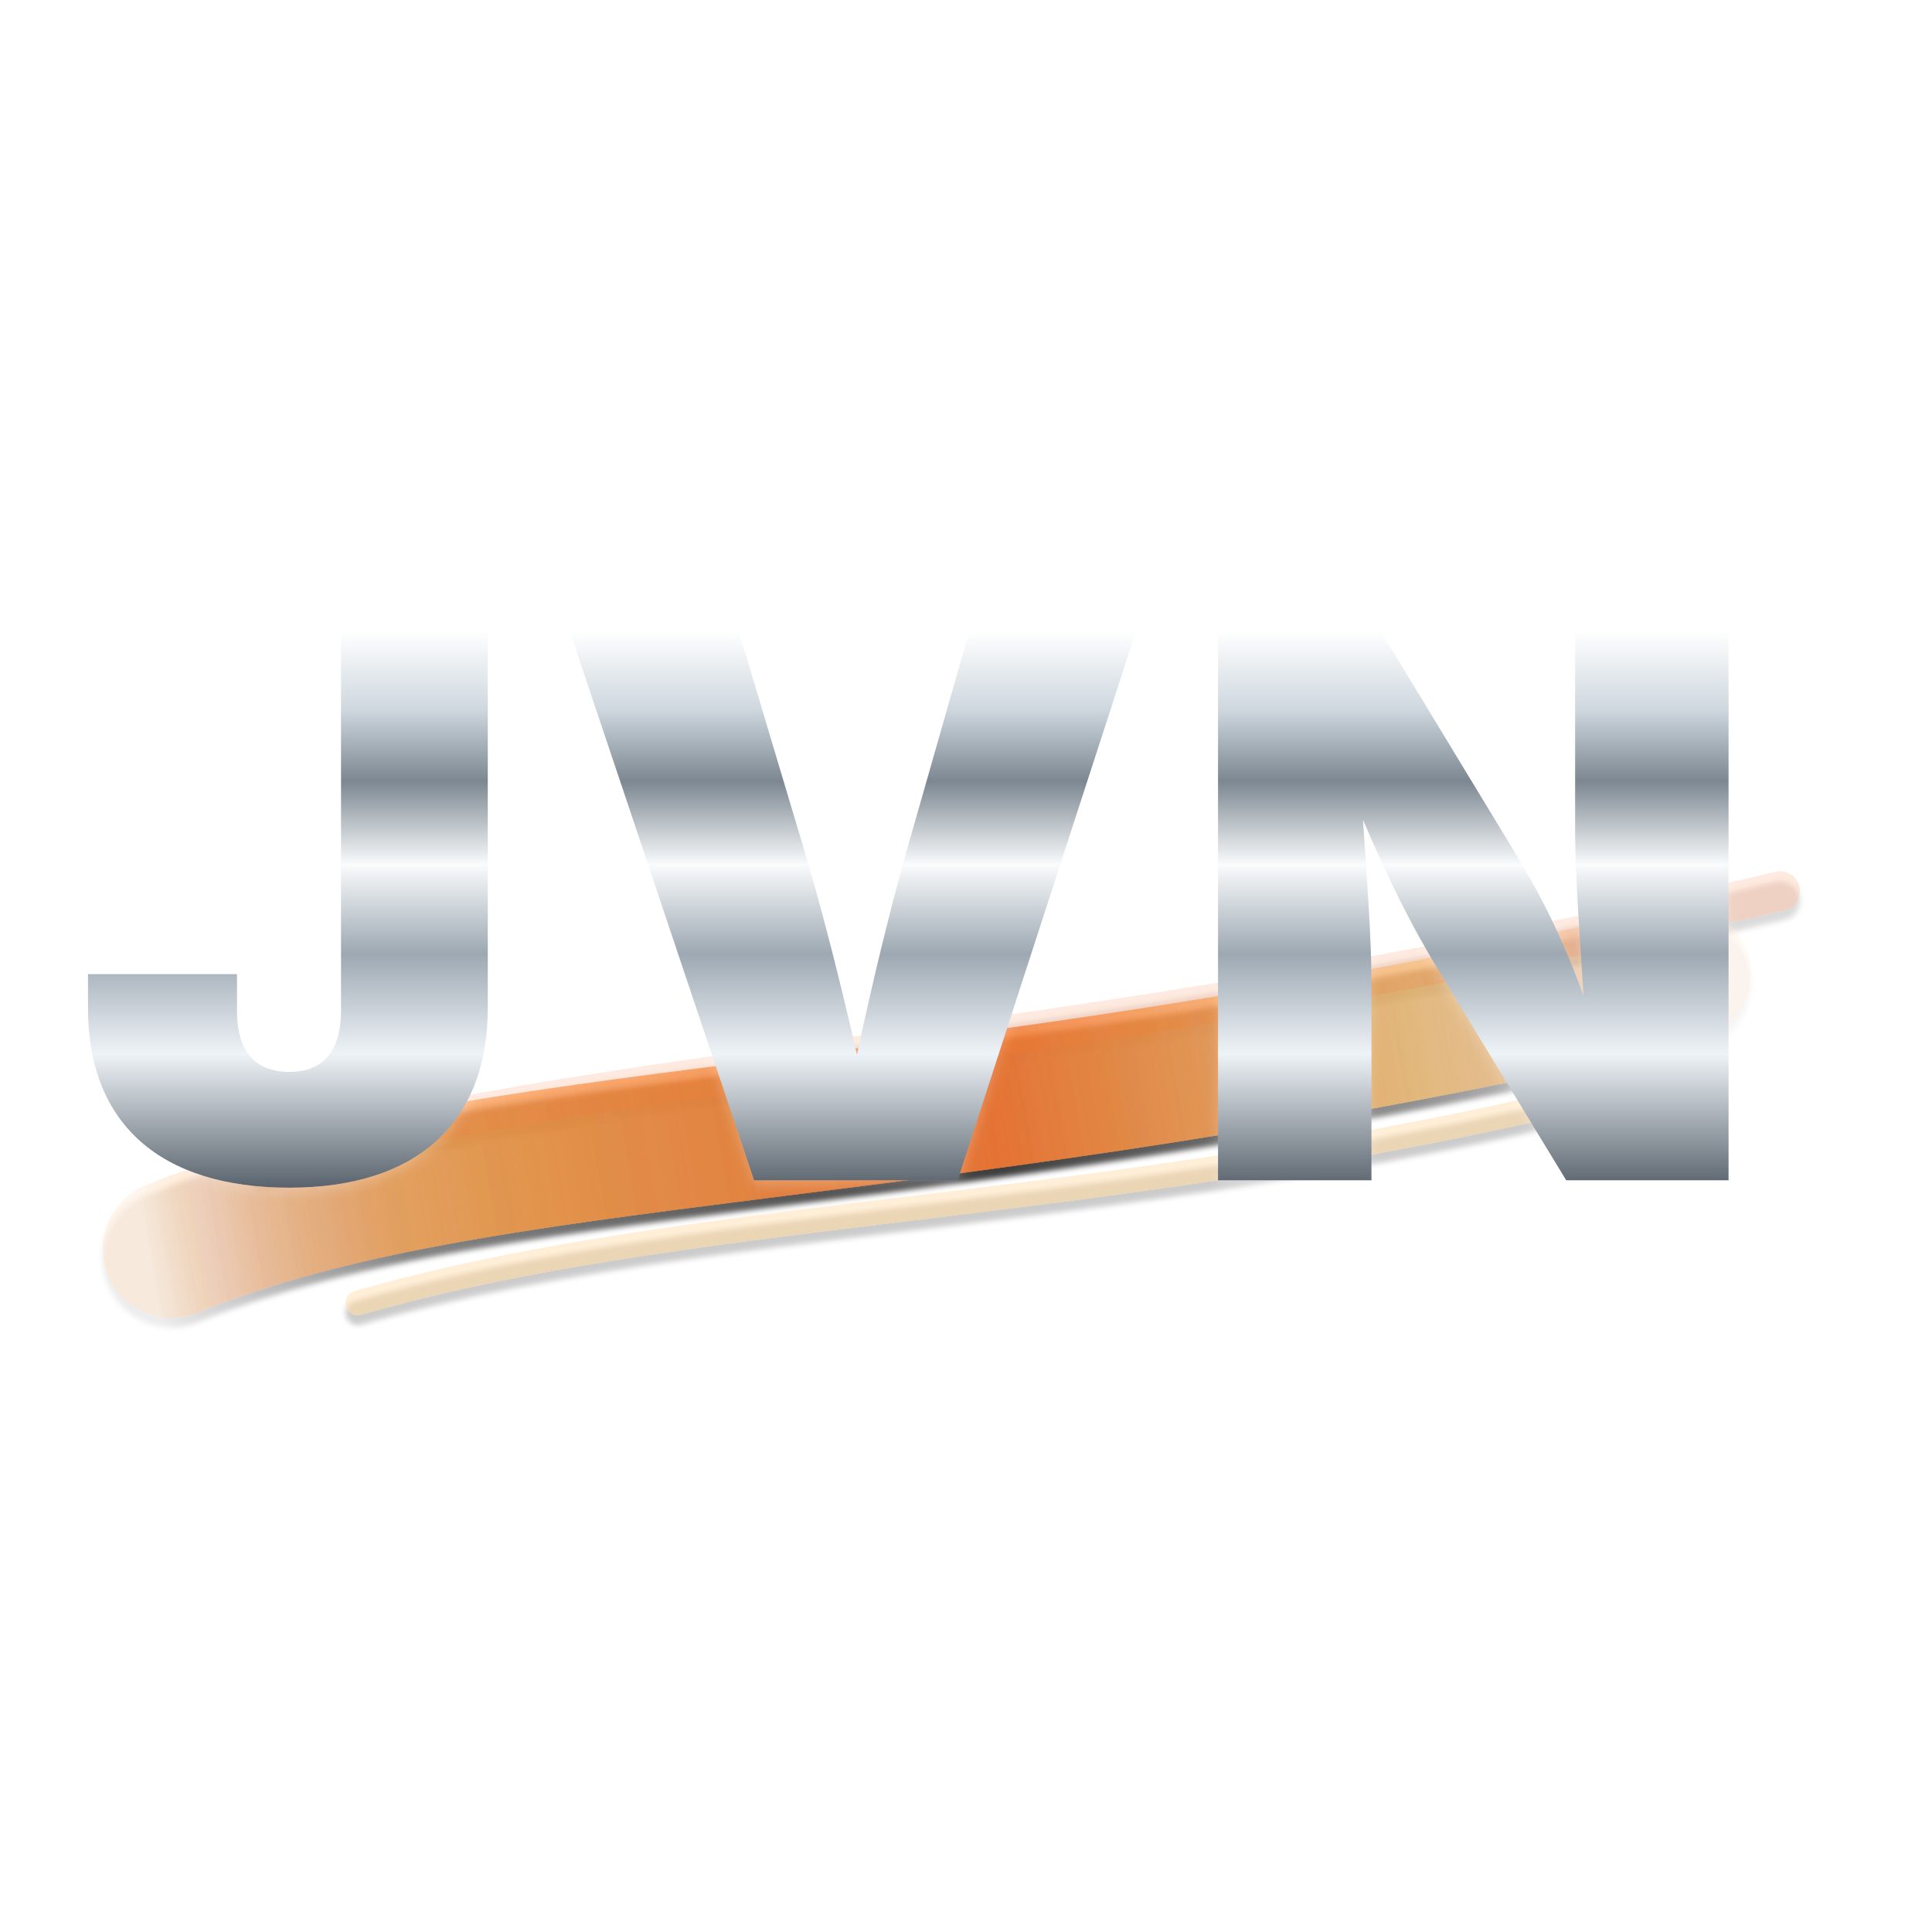
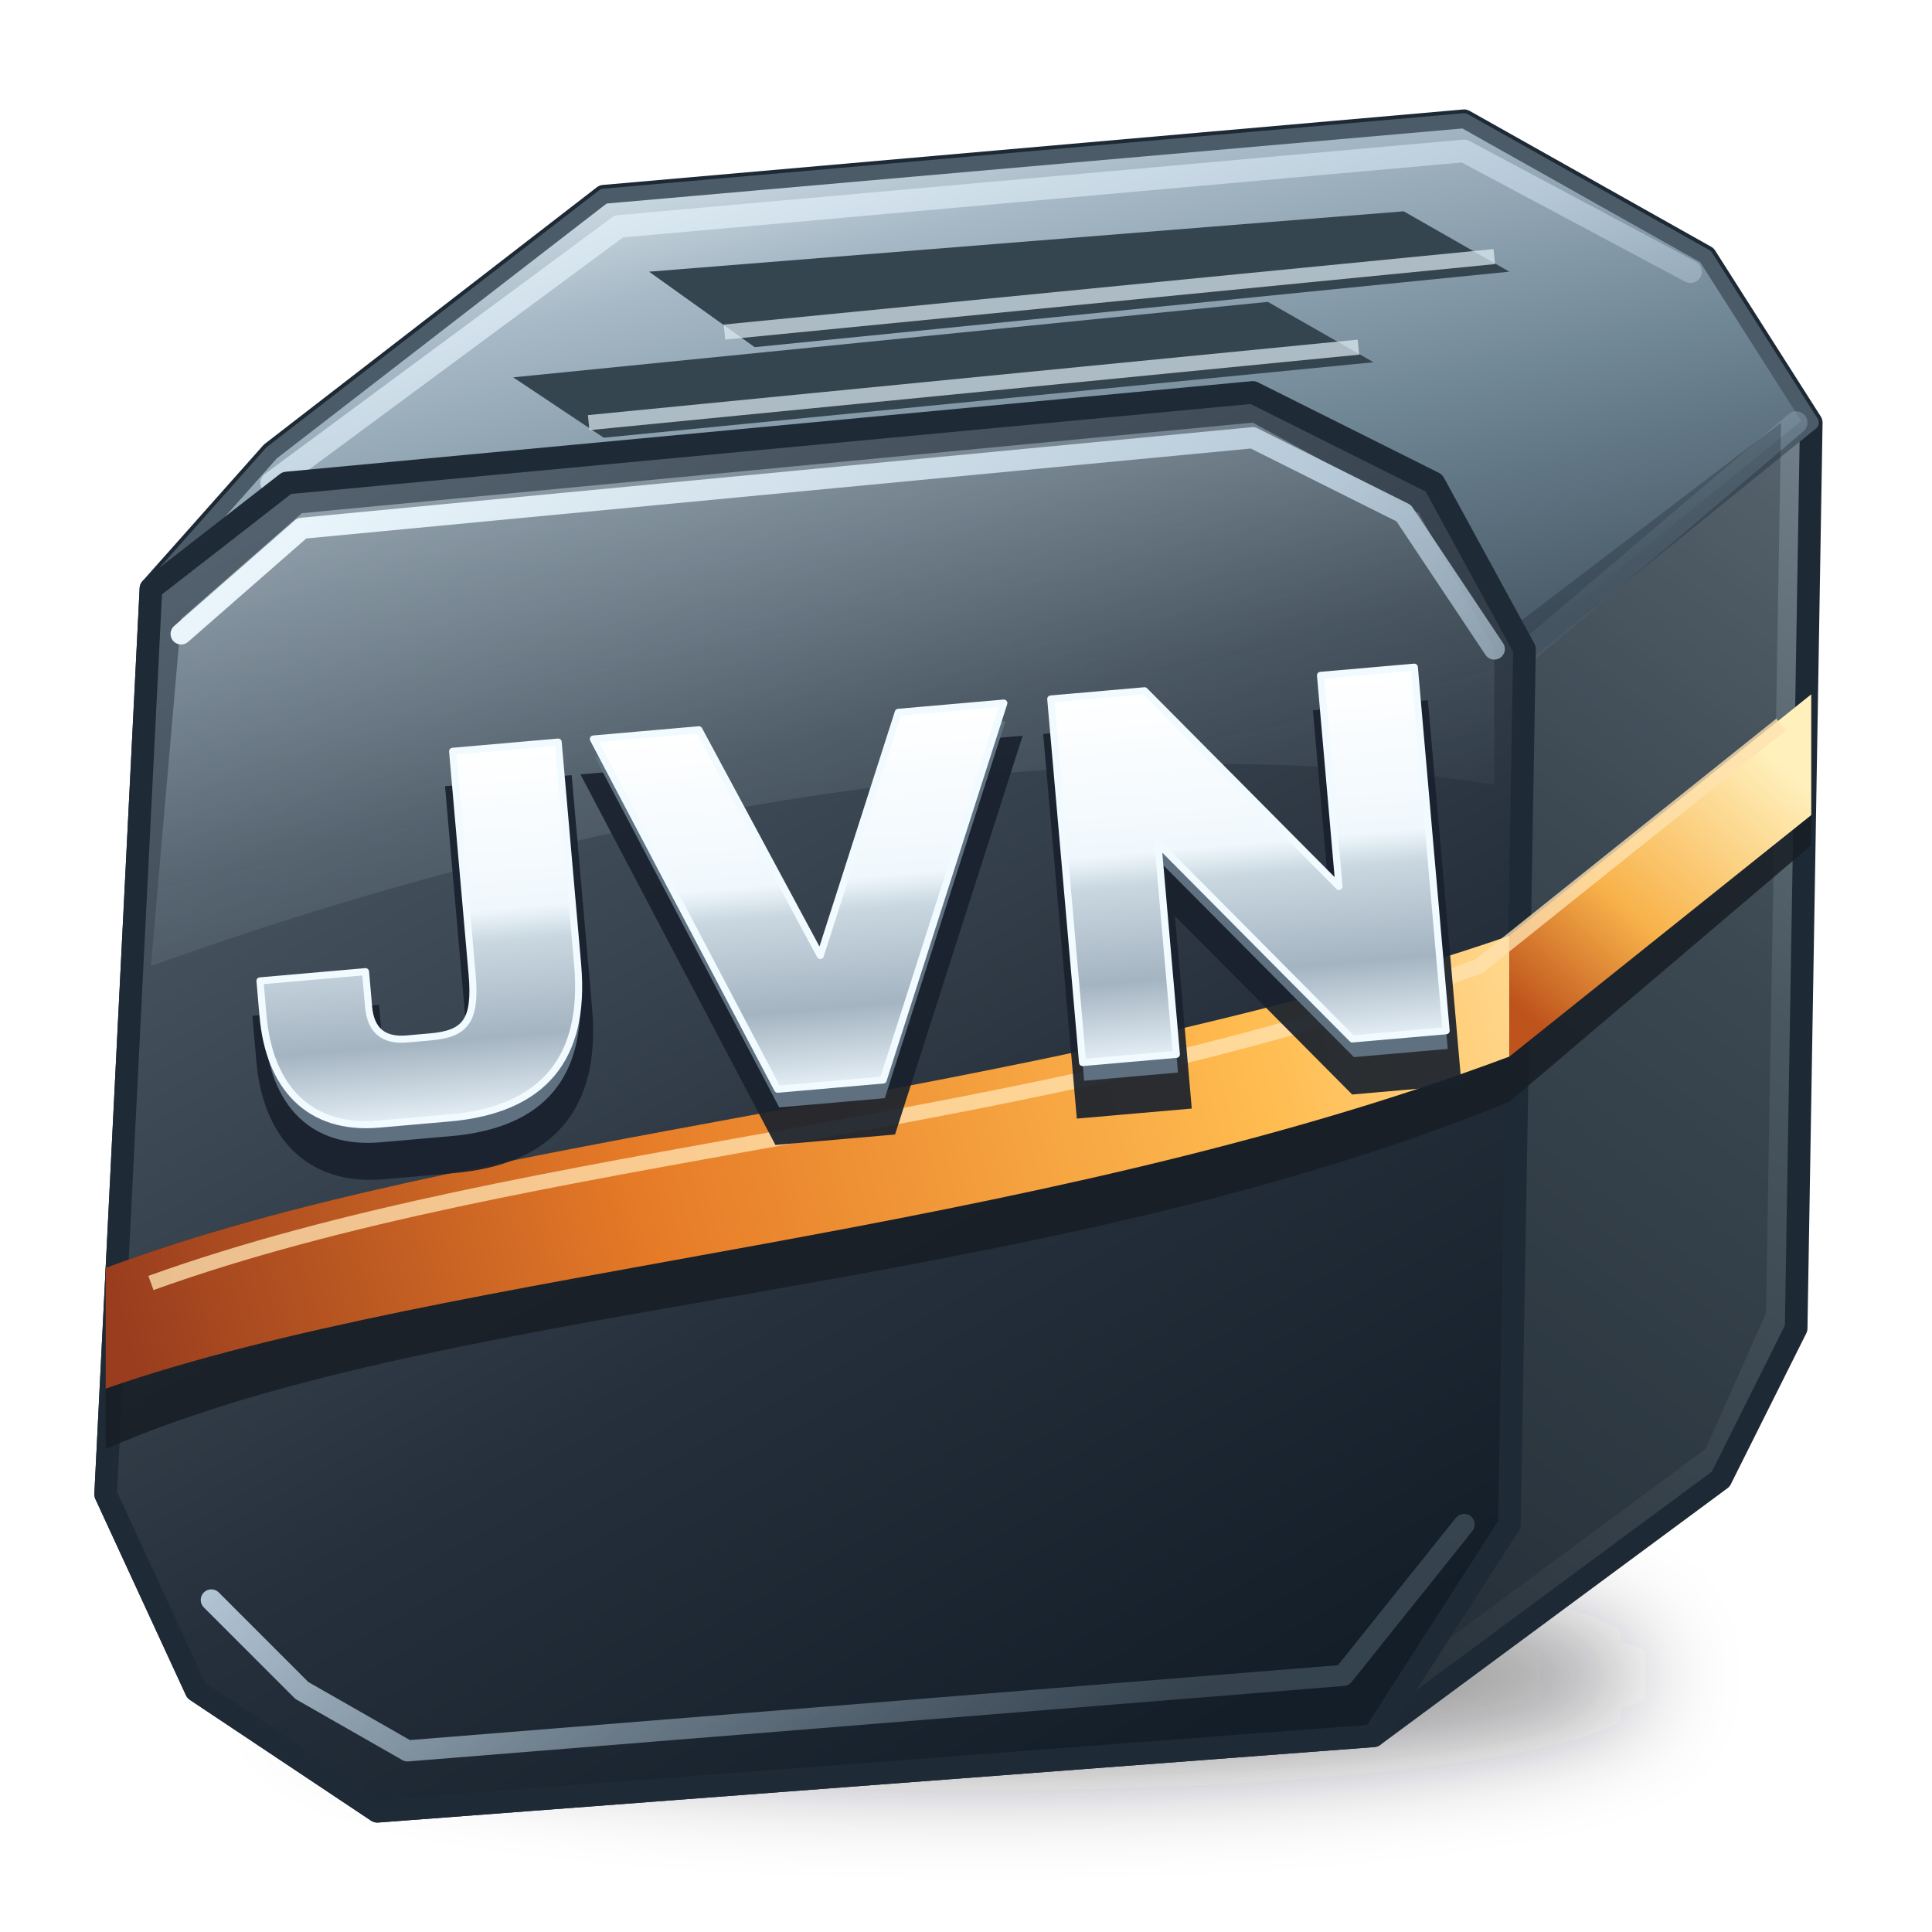
- <svg xmlns="http://www.w3.org/2000/svg" width="512" height="512" viewBox="0 0 512 512" role="img" aria-labelledby="title desc">
+ <svg xmlns="http://www.w3.org/2000/svg" xmlns:xlink="http://www.w3.org/1999/xlink" width="512" height="512" viewBox="0 0 128 128" role="img" aria-labelledby="title desc">
  <defs>
-     <linearGradient id="brushOrange" x1="24" y1="152" x2="340" y2="96" gradientUnits="userSpaceOnUse">
-       <stop offset="0" stop-color="#ff7a1a" stop-opacity="0.08" />
-       <stop offset="0.16" stop-color="#ff8f24" stop-opacity="0.52" />
-       <stop offset="0.54" stop-color="#f26a21" stop-opacity="0.82" />
-       <stop offset="0.82" stop-color="#ffb347" stop-opacity="0.45" />
-       <stop offset="1" stop-color="#ff7a1a" stop-opacity="0.04" />
+     <linearGradient id="top" x1=".17" y1="0" x2=".85" y2=".95">
+       <stop stop-color="#f2fbff" />
+       <stop offset=".28" stop-color="#a7b9c6" />
+       <stop offset=".64" stop-color="#708796" />
+       <stop offset="1" stop-color="#455663" />
    </linearGradient>
-     <filter id="brushSoftness" x="-8%" y="-35%" width="116%" height="170%">
-       <feGaussianBlur in="SourceAlpha" stdDeviation="0.55" result="softAlpha" />
-       <feOffset in="softAlpha" dx="0" dy="2" result="offsetAlpha" />
-       <feMerge>
-         <feMergeNode in="offsetAlpha" />
-         <feMergeNode in="SourceGraphic" />
-       </feMerge>
+     <linearGradient id="face" x1=".12" y1="0" x2=".69" y2="1">
+       <stop stop-color="#586673" />
+       <stop offset=".42" stop-color="#37434e" />
+       <stop offset=".64" stop-color="#26303c" />
+       <stop offset="1" stop-color="#141e29" />
+     </linearGradient>
+     <linearGradient id="side" x1=".85" y1="0" x2=".14" y2=".95">
+       <stop stop-color="#798792" />
+       <stop offset=".29" stop-color="#495760" />
+       <stop offset=".66" stop-color="#2a343d" />
+       <stop offset="1" stop-color="#17202a" />
+     </linearGradient>
+     <linearGradient id="reflection" x1=".10" y1="0" x2=".63" y2="1">
+       <stop stop-color="#e7f7ff" stop-opacity=".52" />
+       <stop offset=".62" stop-color="#cde3ef" stop-opacity=".13" />
+       <stop offset="1" stop-color="#cde3ef" stop-opacity="0" />
+     </linearGradient>
+     <linearGradient id="edge" x1=".06" y1="0" x2=".88" y2=".85">
+       <stop stop-color="#effaff" />
+       <stop offset=".5" stop-color="#b5c8d7" />
+       <stop offset="1" stop-color="#728694" stop-opacity=".35" />
+     </linearGradient>
+     <linearGradient id="amber" x1="9" y1="91" x2="107" y2="65" gradientUnits="userSpaceOnUse">
+       <stop stop-color="#993d1e" />
+       <stop offset=".35" stop-color="#e67b27" />
+       <stop offset=".76" stop-color="#ffbc50" />
+       <stop offset="1" stop-color="#ffe0a1" />
+     </linearGradient>
+     <linearGradient id="amberSide" x1=".84" y1=".15" x2=".21" y2="1">
+       <stop stop-color="#fff0bc" />
+       <stop offset=".59" stop-color="#f8b24a" />
+       <stop offset="1" stop-color="#be531c" />
+     </linearGradient>
+     <linearGradient id="silver" x1="0" y1="0" x2="0" y2="31" gradientUnits="userSpaceOnUse">
+       <stop stop-color="#fff" />
+       <stop offset=".44" stop-color="#f0f8fd" />
+       <stop offset=".53" stop-color="#c9d7e0" />
+       <stop offset=".79" stop-color="#a4b4c1" />
+       <stop offset="1" stop-color="#e4eef5" />
+     </linearGradient>
+     <filter id="shadow" x="-.18" y="-1" width="1.36" height="3">
+       <feGaussianBlur stdDeviation="3.4" />
    </filter>
-     <linearGradient id="metal" x1="0" y1="0" x2="0" y2="1">
-       <stop offset="0" stop-color="#ffffff" />
-       <stop offset="0.14" stop-color="#cfd8df" />
-       <stop offset="0.27" stop-color="#7c8791" />
-       <stop offset="0.42" stop-color="#f9fbfc" />
-       <stop offset="0.58" stop-color="#9da8b2" />
-       <stop offset="0.76" stop-color="#eef3f7" />
-       <stop offset="1" stop-color="#59636d" />
-     </linearGradient>
-     <filter id="wordmarkShadow" x="-10%" y="-20%" width="120%" height="150%">
-       <feDropShadow dx="0" dy="10" stdDeviation="10" flood-color="#000000" flood-opacity="0.34" />
-       <feDropShadow dx="0" dy="1" stdDeviation="1.2" flood-color="#ffffff" flood-opacity="0.22" />
-     </filter>
+     <path id="jvn" d="M18 0h9v19c0 8-4 12-12 12H9c-6 0-9-4-9-10v-3h9v3c0 2 1 3 3 3h2c3 0 4-1 4-5Zm12 0h9l8.6 20L56 0h9L52 31h-9Zm39 0h8l15 18V0h8v31h-8L77 13v18h-8Z" />
  </defs>
-   <g transform="translate(9 136) scale(1.30)">
-     <g filter="url(#brushSoftness)" opacity="0.92">
-       <path d="M 28 150 C 92 124, 180 130, 336 94" fill="none" stroke="url(#brushOrange)" stroke-width="28" stroke-linecap="round" />
-       <path d="M 66 161 C 132 142, 211 143, 308 121" fill="none" stroke="#ffb347" stroke-opacity="0.22" stroke-width="5" stroke-linecap="round" />
-       <path d="M 47 132 C 125 111, 212 111, 356 77" fill="none" stroke="#f36b21" stroke-opacity="0.16" stroke-width="8" stroke-linecap="round" />
-     </g>
-     <g filter="url(#wordmarkShadow)">
-       <text x="8" y="136" font-family="Inter, ui-sans-serif, system-ui, -apple-system, BlinkMacSystemFont, Segoe UI, sans-serif" font-size="154" font-weight="900" letter-spacing="6" fill="url(#metal)">JVN</text>
-     </g>
+   <ellipse cx="65" cy="111" rx="44" ry="6" fill="#12171e" opacity=".48" filter="url(#shadow)" />
+   <path d="m10 39 8-9 22-17 57-5 16 9 7 11-1 60-5 10-23 17-66 5-12-8L7 99Z" fill="url(#side)" stroke="#1d2a36" stroke-width="1.5" stroke-linejoin="round" />
+   <path d="m10 39 8-9 22-17 57-5 16 9 7 11-21 17-15-10-63 5Z" fill="url(#top)" stroke="#4b5b68" stroke-width="1" stroke-linejoin="round" />
+   <path d="m18 32 23-17 56-5 15 8m7 10-20 17" fill="none" stroke="url(#edge)" stroke-width="1.5" stroke-linecap="round" stroke-linejoin="round" />
+   <path d="m43 18 50-4 7 4-50 5Zm-9 7 50-5 7 4-51 5Z" fill="#354550" />
+   <path d="m48 22 51-5m-60 11 51-5" fill="none" stroke="#e0eef5" stroke-opacity=".7" stroke-width="1" />
+   <path d="m97 44 21-16-1 59-4 9-23 17 5-15Z" fill="#19232b" opacity=".3" />
+   <path d="m10 39 9-7 64-6 12 6 6 11-1 58-9 14-66 5-12-8L7 99Z" fill="url(#face)" stroke="#1e2a36" stroke-width="1.5" stroke-linejoin="round" />
+   <path d="m12 41 8-7 63-6 11 6 5 9v9C81 49 49 50 10 64Z" fill="url(#reflection)" />
+   <path d="m12 42 8-7 63-6 10 5 6 9m-85 63 6 6 7 4 62-5 8-10" fill="none" stroke="url(#edge)" stroke-width="1.4" stroke-linecap="round" stroke-linejoin="round" />
+   <path d="M7 84c24-9 61-11 93-22l20-16v10l-20 17C68 86 30 86 7 96Z" fill="#171d24" opacity=".84" />
+   <path d="M7 84c24-9 61-11 93-22v8C68 82 30 84 7 92Z" fill="url(#amber)" />
+   <path d="m100 62 20-16v8l-20 16z" fill="url(#amberSide)" />
+   <path d="M10 85c25-9 59-10 88-21l20-16" fill="none" stroke="#ffe2ae" stroke-opacity=".78" stroke-width="1" />
+   <g transform="translate(16 51) rotate(-5) scale(.78)">
+     <use xlink:href="#jvn" y="3.8" fill="#18212c" stroke="#18212c" stroke-width="1.8" opacity=".92" />
+     <use xlink:href="#jvn" y="1.55" fill="#5f7180" />
+     <use xlink:href="#jvn" fill="url(#silver)" stroke="#f1faff" stroke-width=".6" stroke-linejoin="round" />
  </g>
</svg>
